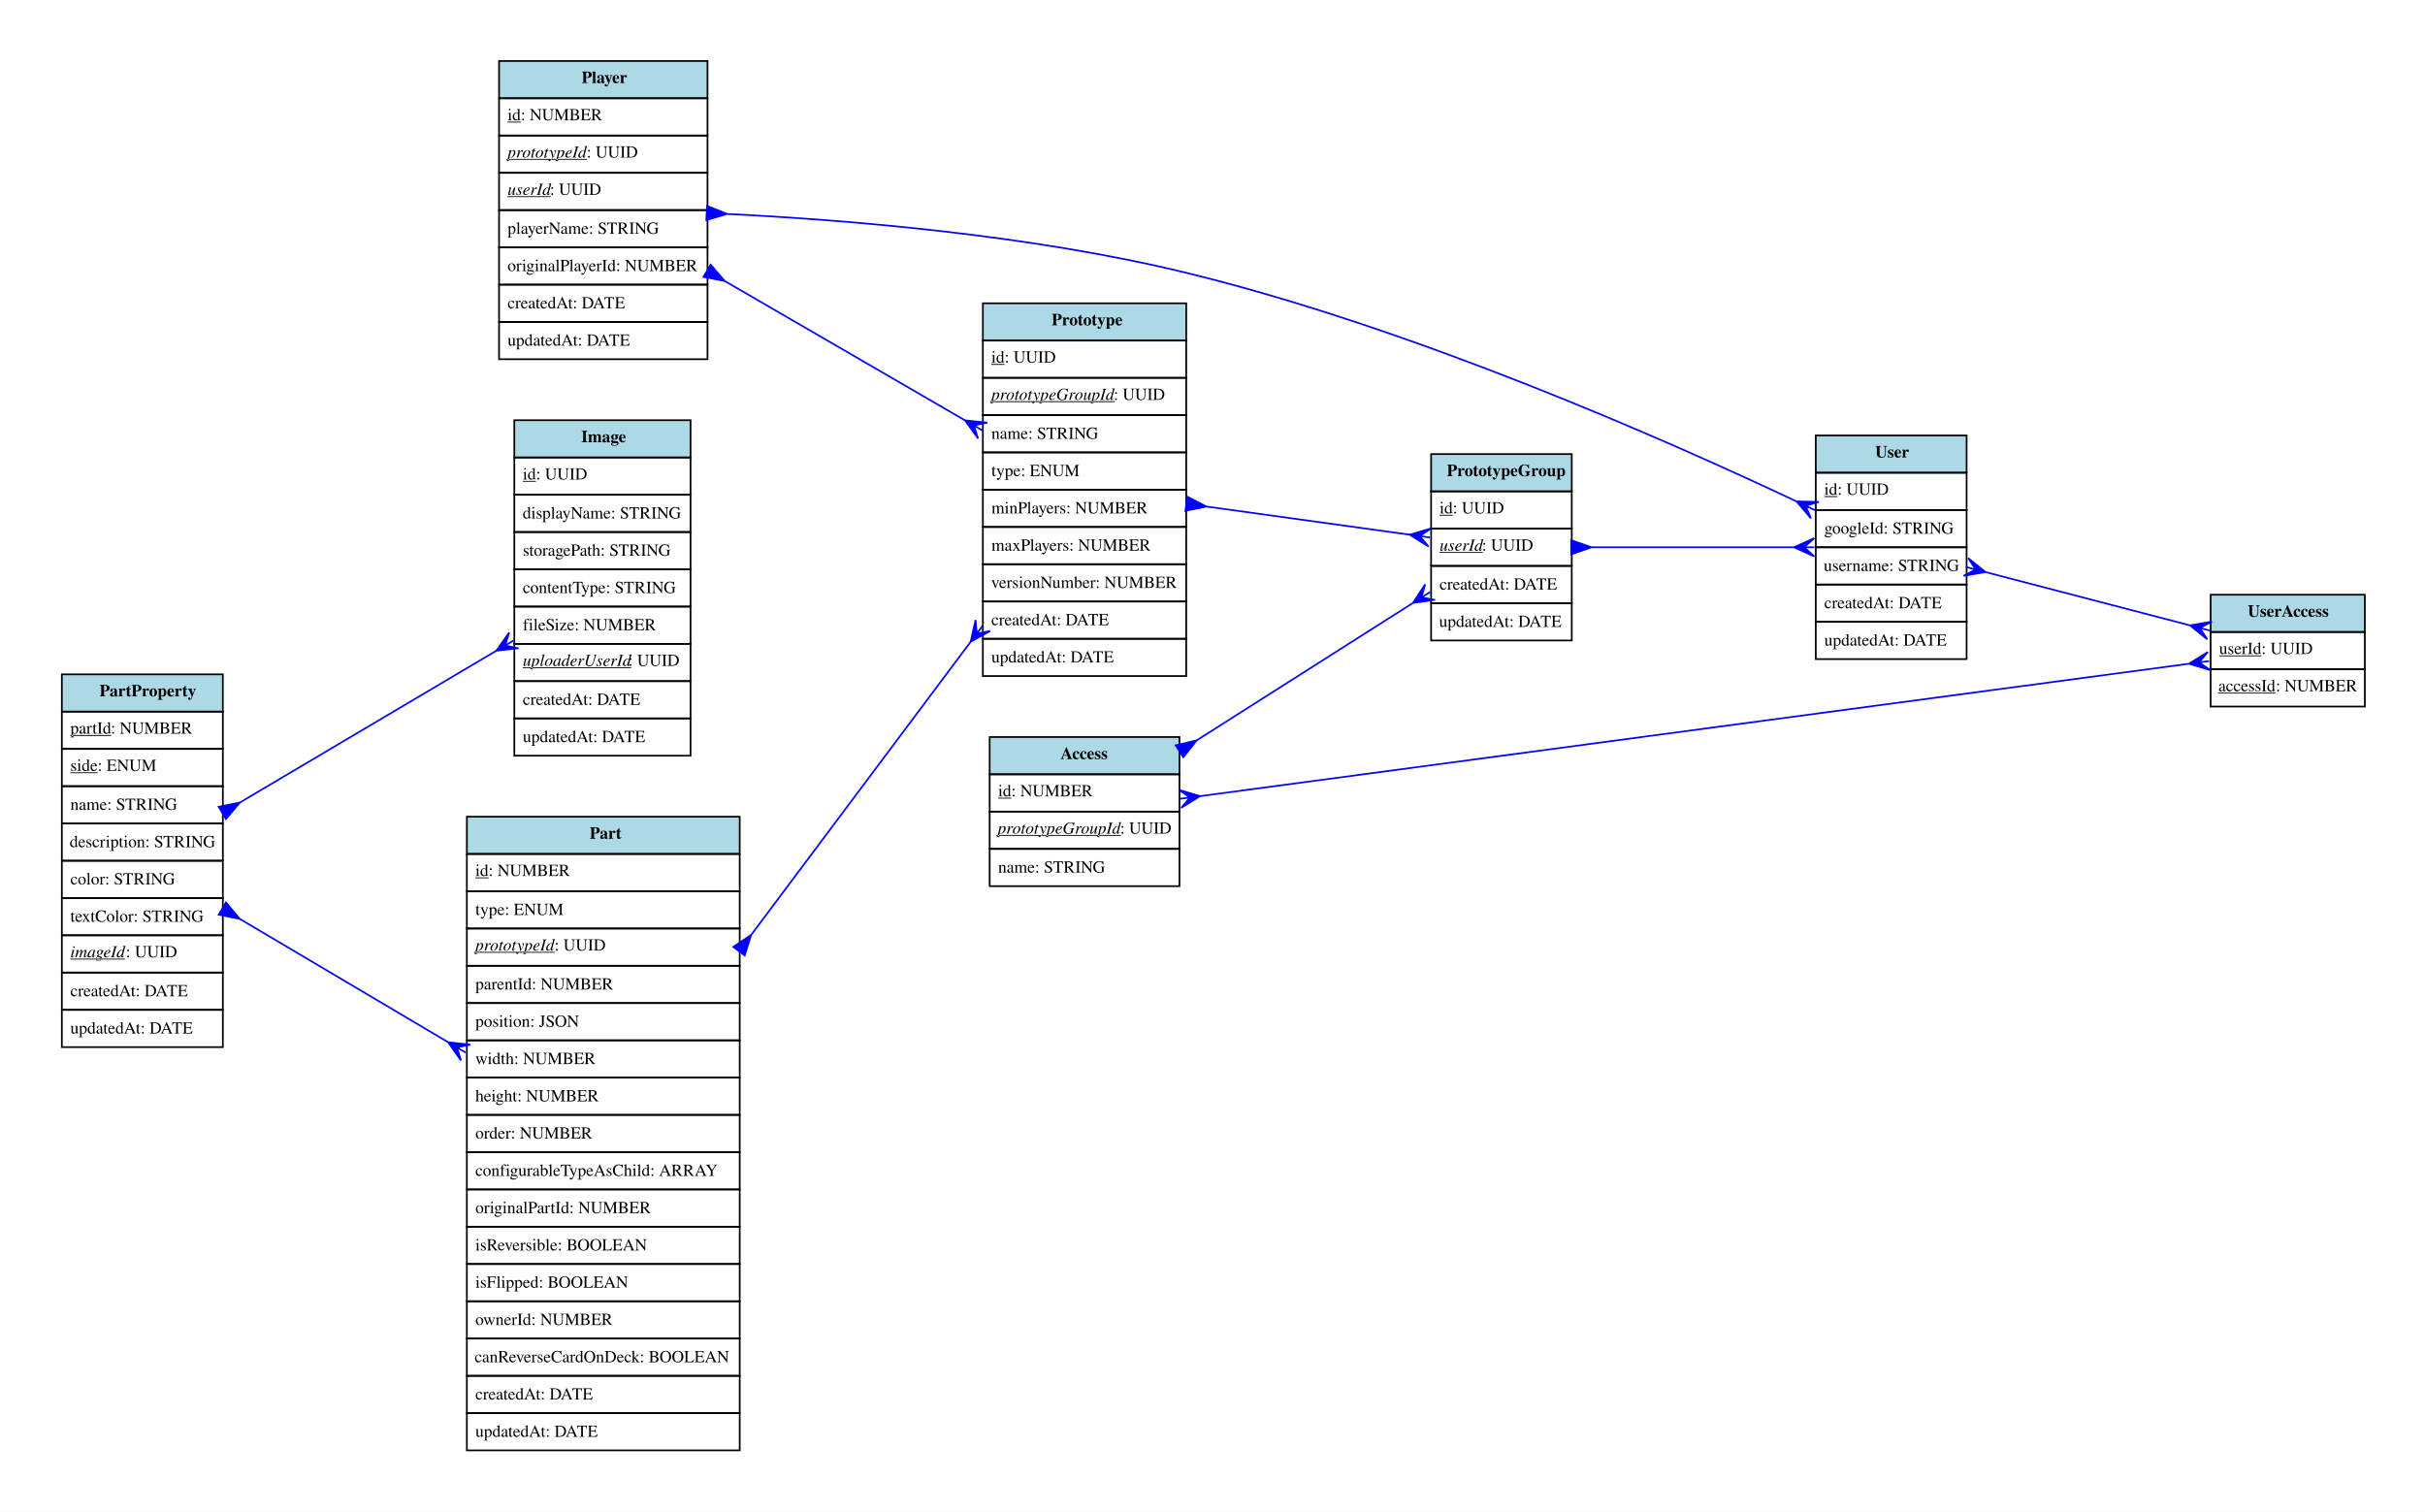
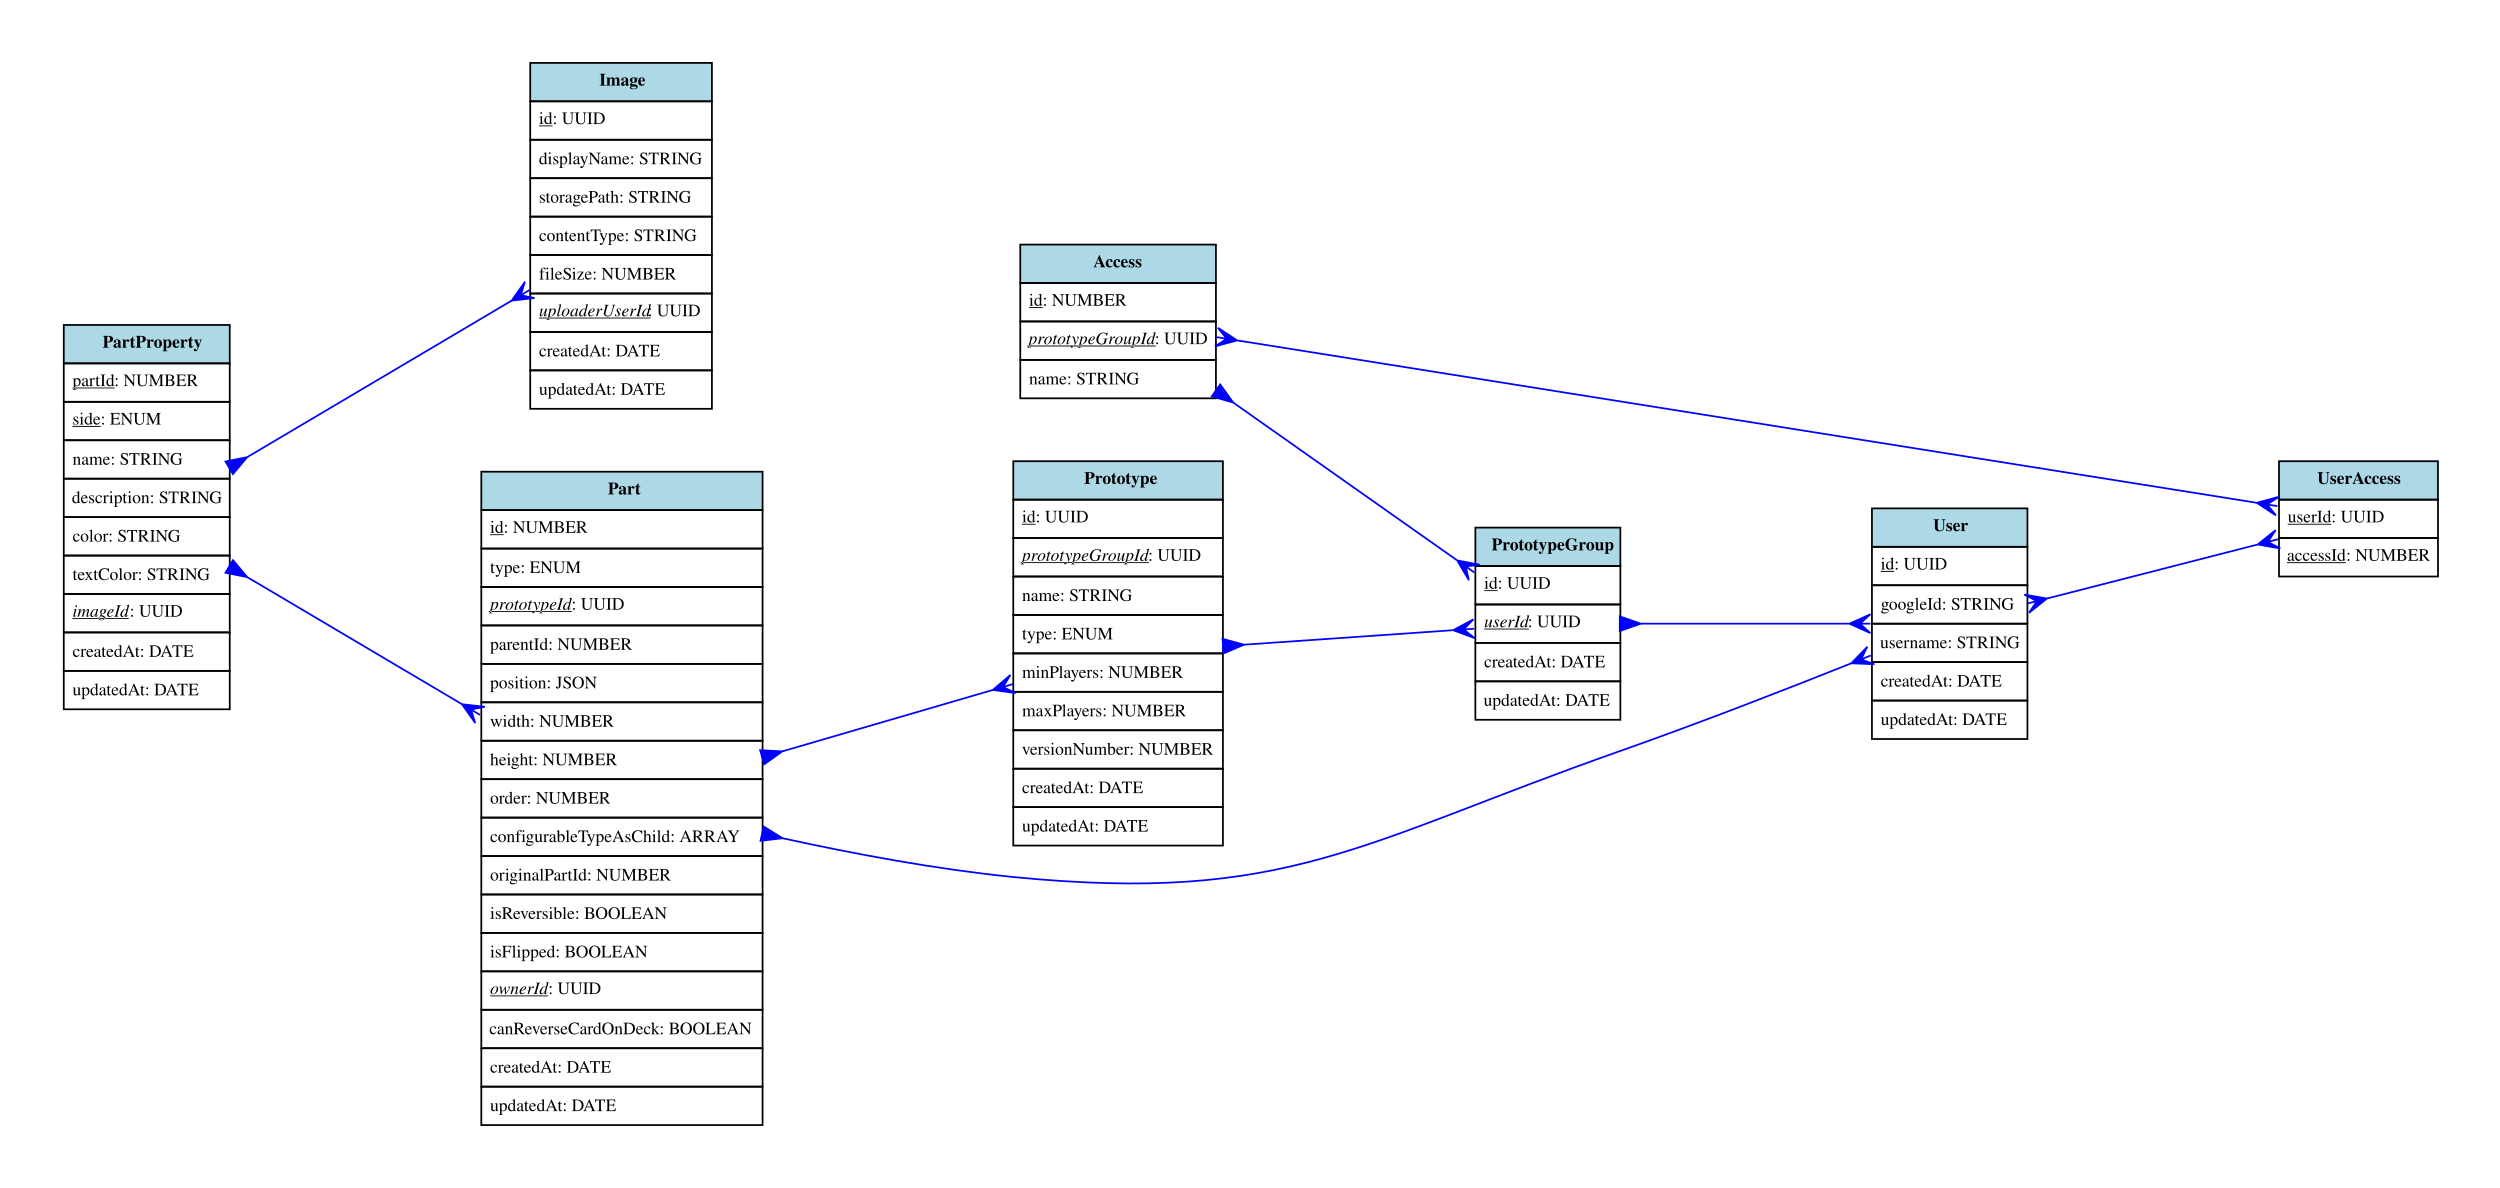
- <svg xmlns="http://www.w3.org/2000/svg" width="1431pt" height="892pt" viewBox="0.00 0.00 1431.00 892.00">
-   <g id="graph0" class="graph" transform="scale(1 1) rotate(0) translate(36 856)">
-     <polygon fill="#ffffff" stroke="transparent" points="-36,36 -36,-856 1395,-856 1395,36 -36,36" />
+ <svg xmlns="http://www.w3.org/2000/svg" width="1431pt" height="680pt" viewBox="0.00 0.00 1431.00 680.00">
+   <g id="graph0" class="graph" transform="scale(1 1) rotate(0) translate(36 644)">
+     <polygon fill="#ffffff" stroke="transparent" points="-36,36 -36,-644 1395,-644 1395,36 -36,36" />
    <g id="node1" class="node">
-       <polygon fill="#add8e6" stroke="transparent" points="1035.5,-577 1035.5,-599 1124.5,-599 1124.5,-577 1035.5,-577" />
-       <polygon fill="none" stroke="#000000" points="1035.5,-577 1035.5,-599 1124.5,-599 1124.5,-577 1035.5,-577" />
-       <text text-anchor="start" x="1070.562" y="-586" font-family="Times,serif" font-weight="bold" font-size="10.00" fill="#000000">User</text>
-       <polygon fill="none" stroke="#000000" points="1035.5,-555 1035.5,-577 1124.5,-577 1124.5,-555 1035.5,-555" />
-       <text text-anchor="start" x="1040.5" y="-564" font-family="Times,serif" text-decoration="underline" font-size="10.00" fill="#000000">id</text>
-       <text text-anchor="start" x="1048.279" y="-564" font-family="Times,serif" font-size="10.00" fill="#000000">: UUID</text>
-       <polygon fill="none" stroke="#000000" points="1035.5,-533 1035.5,-555 1124.5,-555 1124.5,-533 1035.5,-533" />
-       <text text-anchor="start" x="1040.5" y="-541" font-family="Times,serif" font-size="10.00" fill="#000000">googleId: STRING</text>
-       <polygon fill="none" stroke="#000000" points="1035.5,-511 1035.5,-533 1124.5,-533 1124.5,-511 1035.5,-511" />
-       <text text-anchor="start" x="1040.151" y="-519" font-family="Times,serif" font-size="10.00" fill="#000000">username: STRING</text>
-       <polygon fill="none" stroke="#000000" points="1035.5,-489 1035.5,-511 1124.5,-511 1124.5,-489 1035.5,-489" />
-       <text text-anchor="start" x="1040.5" y="-497" font-family="Times,serif" font-size="10.00" fill="#000000">createdAt: DATE</text>
-       <polygon fill="none" stroke="#000000" points="1035.5,-467 1035.5,-489 1124.5,-489 1124.5,-467 1035.5,-467" />
-       <text text-anchor="start" x="1040.5" y="-475" font-family="Times,serif" font-size="10.00" fill="#000000">updatedAt: DATE</text>
-     </g>
-     <g id="node9" class="node">
-       <polygon fill="#add8e6" stroke="transparent" points="1268.5,-483 1268.5,-505 1359.5,-505 1359.5,-483 1268.5,-483" />
-       <polygon fill="none" stroke="#000000" points="1268.5,-483 1268.5,-505 1359.5,-505 1359.5,-483 1268.5,-483" />
-       <text text-anchor="start" x="1290.405" y="-492" font-family="Times,serif" font-weight="bold" font-size="10.00" fill="#000000">UserAccess</text>
-       <polygon fill="none" stroke="#000000" points="1268.5,-461 1268.5,-483 1359.5,-483 1359.5,-461 1268.5,-461" />
-       <text text-anchor="start" x="1273.5" y="-470" font-family="Times,serif" text-decoration="underline" font-size="10.00" fill="#000000">userId</text>
-       <text text-anchor="start" x="1298.486" y="-470" font-family="Times,serif" font-size="10.00" fill="#000000">: UUID</text>
-       <polygon fill="none" stroke="#000000" points="1268.5,-439 1268.5,-461 1359.5,-461 1359.5,-439 1268.5,-439" />
-       <text text-anchor="start" x="1273.042" y="-448" font-family="Times,serif" text-decoration="underline" font-size="10.00" fill="#000000">accessId</text>
-       <text text-anchor="start" x="1306.905" y="-448" font-family="Times,serif" font-size="10.00" fill="#000000">: NUMBER</text>
+       <polygon fill="#add8e6" stroke="transparent" points="1035.5,-331 1035.5,-353 1124.5,-353 1124.5,-331 1035.5,-331" />
+       <polygon fill="none" stroke="#000000" points="1035.5,-331 1035.5,-353 1124.5,-353 1124.5,-331 1035.5,-331" />
+       <text text-anchor="start" x="1070.562" y="-340" font-family="Times,serif" font-weight="bold" font-size="10.00" fill="#000000">User</text>
+       <polygon fill="none" stroke="#000000" points="1035.5,-309 1035.5,-331 1124.5,-331 1124.5,-309 1035.5,-309" />
+       <text text-anchor="start" x="1040.5" y="-318" font-family="Times,serif" text-decoration="underline" font-size="10.00" fill="#000000">id</text>
+       <text text-anchor="start" x="1048.279" y="-318" font-family="Times,serif" font-size="10.00" fill="#000000">: UUID</text>
+       <polygon fill="none" stroke="#000000" points="1035.5,-287 1035.5,-309 1124.5,-309 1124.5,-287 1035.5,-287" />
+       <text text-anchor="start" x="1040.5" y="-295" font-family="Times,serif" font-size="10.00" fill="#000000">googleId: STRING</text>
+       <polygon fill="none" stroke="#000000" points="1035.5,-265 1035.5,-287 1124.5,-287 1124.5,-265 1035.5,-265" />
+       <text text-anchor="start" x="1040.151" y="-273" font-family="Times,serif" font-size="10.00" fill="#000000">username: STRING</text>
+       <polygon fill="none" stroke="#000000" points="1035.5,-243 1035.5,-265 1124.5,-265 1124.5,-243 1035.5,-243" />
+       <text text-anchor="start" x="1040.5" y="-251" font-family="Times,serif" font-size="10.00" fill="#000000">createdAt: DATE</text>
+       <polygon fill="none" stroke="#000000" points="1035.5,-221 1035.5,-243 1124.5,-243 1124.5,-221 1035.5,-221" />
+       <text text-anchor="start" x="1040.5" y="-229" font-family="Times,serif" font-size="10.00" fill="#000000">updatedAt: DATE</text>
+     </g>
+     <g id="node8" class="node">
+       <polygon fill="#add8e6" stroke="transparent" points="1268.5,-358 1268.5,-380 1359.5,-380 1359.5,-358 1268.5,-358" />
+       <polygon fill="none" stroke="#000000" points="1268.5,-358 1268.5,-380 1359.5,-380 1359.5,-358 1268.5,-358" />
+       <text text-anchor="start" x="1290.405" y="-367" font-family="Times,serif" font-weight="bold" font-size="10.00" fill="#000000">UserAccess</text>
+       <polygon fill="none" stroke="#000000" points="1268.5,-336 1268.5,-358 1359.5,-358 1359.5,-336 1268.5,-336" />
+       <text text-anchor="start" x="1273.5" y="-345" font-family="Times,serif" text-decoration="underline" font-size="10.00" fill="#000000">userId</text>
+       <text text-anchor="start" x="1298.486" y="-345" font-family="Times,serif" font-size="10.00" fill="#000000">: UUID</text>
+       <polygon fill="none" stroke="#000000" points="1268.5,-314 1268.5,-336 1359.5,-336 1359.5,-314 1268.5,-314" />
+       <text text-anchor="start" x="1273.042" y="-323" font-family="Times,serif" text-decoration="underline" font-size="10.00" fill="#000000">accessId</text>
+       <text text-anchor="start" x="1306.905" y="-323" font-family="Times,serif" font-size="10.00" fill="#000000">: NUMBER</text>
    </g>
    <g id="edge1" class="edge">
-       <path fill="none" stroke="#0000ff" d="M1135.891,-518.3C1172.237,-508.825 1219.362,-496.54 1255.936,-487.006" />
-       <polygon fill="#0000ff" stroke="#0000ff" points="1135.676,-518.356 1122.702,-516.157 1129.87,-519.869 1124.064,-521.383 1124.064,-521.383 1124.064,-521.383 1129.87,-519.869 1125.427,-526.608 1135.676,-518.356 1135.676,-518.356" />
-       <polygon fill="#0000ff" stroke="#0000ff" points="1256.292,-486.913 1269.266,-489.111 1262.098,-485.4 1267.904,-483.886 1267.904,-483.886 1267.904,-483.886 1262.098,-485.4 1266.542,-478.661 1256.292,-486.913 1256.292,-486.913" />
+       <path fill="none" stroke="#0000ff" d="M1135.891,-301.459C1172.237,-310.779 1219.362,-322.862 1255.936,-332.24" />
+       <polygon fill="#0000ff" stroke="#0000ff" points="1135.688,-301.407 1125.406,-293.196 1129.876,-299.917 1124.064,-298.427 1124.064,-298.427 1124.064,-298.427 1129.876,-299.917 1122.723,-303.658 1135.688,-301.407 1135.688,-301.407" />
+       <polygon fill="#0000ff" stroke="#0000ff" points="1256.28,-332.328 1266.563,-340.539 1262.092,-333.818 1267.904,-335.309 1267.904,-335.309 1267.904,-335.309 1262.092,-333.818 1269.245,-330.078 1256.28,-332.328 1256.28,-332.328" />
    </g>
    <g id="node2" class="node">
-       <polygon fill="#add8e6" stroke="transparent" points="808.5,-566 808.5,-588 891.5,-588 891.5,-566 808.5,-566" />
-       <polygon fill="none" stroke="#000000" points="808.5,-566 808.5,-588 891.5,-588 891.5,-566 808.5,-566" />
-       <text text-anchor="start" x="817.784" y="-575" font-family="Times,serif" font-weight="bold" font-size="10.00" fill="#000000">PrototypeGroup</text>
-       <polygon fill="none" stroke="#000000" points="808.5,-544 808.5,-566 891.5,-566 891.5,-544 808.5,-544" />
-       <text text-anchor="start" x="813.5" y="-553" font-family="Times,serif" text-decoration="underline" font-size="10.00" fill="#000000">id</text>
-       <text text-anchor="start" x="821.279" y="-553" font-family="Times,serif" font-size="10.00" fill="#000000">: UUID</text>
-       <polygon fill="none" stroke="#000000" points="808.5,-522 808.5,-544 891.5,-544 891.5,-522 808.5,-522" />
-       <text text-anchor="start" x="813.5" y="-531" font-family="Times,serif" font-style="italic" text-decoration="underline" font-size="10.00" fill="#000000">userId</text>
-       <text text-anchor="start" x="838.486" y="-531" font-family="Times,serif" font-size="10.00" fill="#000000">: UUID</text>
-       <polygon fill="none" stroke="#000000" points="808.5,-500 808.5,-522 891.5,-522 891.5,-500 808.5,-500" />
-       <text text-anchor="start" x="813.5" y="-508" font-family="Times,serif" font-size="10.00" fill="#000000">createdAt: DATE</text>
-       <polygon fill="none" stroke="#000000" points="808.5,-478 808.5,-500 891.5,-500 891.5,-478 808.5,-478" />
-       <text text-anchor="start" x="813.205" y="-486" font-family="Times,serif" font-size="10.00" fill="#000000">updatedAt: DATE</text>
+       <polygon fill="#add8e6" stroke="transparent" points="808.5,-320 808.5,-342 891.5,-342 891.5,-320 808.5,-320" />
+       <polygon fill="none" stroke="#000000" points="808.5,-320 808.5,-342 891.5,-342 891.5,-320 808.5,-320" />
+       <text text-anchor="start" x="817.784" y="-329" font-family="Times,serif" font-weight="bold" font-size="10.00" fill="#000000">PrototypeGroup</text>
+       <polygon fill="none" stroke="#000000" points="808.5,-298 808.5,-320 891.5,-320 891.5,-298 808.5,-298" />
+       <text text-anchor="start" x="813.5" y="-307" font-family="Times,serif" text-decoration="underline" font-size="10.00" fill="#000000">id</text>
+       <text text-anchor="start" x="821.279" y="-307" font-family="Times,serif" font-size="10.00" fill="#000000">: UUID</text>
+       <polygon fill="none" stroke="#000000" points="808.5,-276 808.5,-298 891.5,-298 891.5,-276 808.5,-276" />
+       <text text-anchor="start" x="813.5" y="-285" font-family="Times,serif" font-style="italic" text-decoration="underline" font-size="10.00" fill="#000000">userId</text>
+       <text text-anchor="start" x="838.486" y="-285" font-family="Times,serif" font-size="10.00" fill="#000000">: UUID</text>
+       <polygon fill="none" stroke="#000000" points="808.5,-254 808.5,-276 891.5,-276 891.5,-254 808.5,-254" />
+       <text text-anchor="start" x="813.5" y="-262" font-family="Times,serif" font-size="10.00" fill="#000000">createdAt: DATE</text>
+       <polygon fill="none" stroke="#000000" points="808.5,-232 808.5,-254 891.5,-254 891.5,-232 808.5,-232" />
+       <text text-anchor="start" x="813.205" y="-240" font-family="Times,serif" font-size="10.00" fill="#000000">updatedAt: DATE</text>
    </g>
    <g id="edge3" class="edge">
-       <path fill="none" stroke="#0000ff" d="M903.322,-533C939.025,-533 985.827,-533 1022.219,-533" />
-       <polygon fill="#0000ff" stroke="#0000ff" points="891.151,-528.8 903.151,-533 891.151,-537.2 891.151,-528.8" />
-       <polygon fill="#0000ff" stroke="#0000ff" points="1022.622,-533 1034.622,-538.4 1028.622,-533 1034.622,-533 1034.622,-533 1034.622,-533 1028.622,-533 1034.621,-527.6 1022.622,-533 1022.622,-533" />
+       <path fill="none" stroke="#0000ff" d="M903.322,-287C939.025,-287 985.827,-287 1022.219,-287" />
+       <polygon fill="#0000ff" stroke="#0000ff" points="891.151,-282.8 903.151,-287 891.151,-291.2 891.151,-282.8" />
+       <polygon fill="#0000ff" stroke="#0000ff" points="1022.622,-287 1034.622,-292.4 1028.622,-287 1034.622,-287 1034.622,-287 1034.622,-287 1028.622,-287 1034.621,-281.6 1022.622,-287 1022.622,-287" />
    </g>
    <g id="node3" class="node">
-       <polygon fill="#add8e6" stroke="transparent" points="548,-399 548,-421 660,-421 660,-399 548,-399" />
-       <polygon fill="none" stroke="#000000" points="548,-399 548,-421 660,-421 660,-399 548,-399" />
-       <text text-anchor="start" x="589.843" y="-408" font-family="Times,serif" font-weight="bold" font-size="10.00" fill="#000000">Access</text>
-       <polygon fill="none" stroke="#000000" points="548,-377 548,-399 660,-399 660,-377 548,-377" />
-       <text text-anchor="start" x="553" y="-386" font-family="Times,serif" text-decoration="underline" font-size="10.00" fill="#000000">id</text>
-       <text text-anchor="start" x="560.779" y="-386" font-family="Times,serif" font-size="10.00" fill="#000000">: NUMBER</text>
-       <polygon fill="none" stroke="#000000" points="548,-355 548,-377 660,-377 660,-355 548,-355" />
-       <text text-anchor="start" x="552.766" y="-364" font-family="Times,serif" font-style="italic" text-decoration="underline" font-size="10.00" fill="#000000">prototypeGroupId</text>
-       <text text-anchor="start" x="624.969" y="-364" font-family="Times,serif" font-size="10.00" fill="#000000">: UUID</text>
-       <polygon fill="none" stroke="#000000" points="548,-333 548,-355 660,-355 660,-333 548,-333" />
-       <text text-anchor="start" x="553" y="-341" font-family="Times,serif" font-size="10.00" fill="#000000">name: STRING</text>
+       <polygon fill="#add8e6" stroke="transparent" points="548,-482 548,-504 660,-504 660,-482 548,-482" />
+       <polygon fill="none" stroke="#000000" points="548,-482 548,-504 660,-504 660,-482 548,-482" />
+       <text text-anchor="start" x="589.843" y="-491" font-family="Times,serif" font-weight="bold" font-size="10.00" fill="#000000">Access</text>
+       <polygon fill="none" stroke="#000000" points="548,-460 548,-482 660,-482 660,-460 548,-460" />
+       <text text-anchor="start" x="553" y="-469" font-family="Times,serif" text-decoration="underline" font-size="10.00" fill="#000000">id</text>
+       <text text-anchor="start" x="560.779" y="-469" font-family="Times,serif" font-size="10.00" fill="#000000">: NUMBER</text>
+       <polygon fill="none" stroke="#000000" points="548,-438 548,-460 660,-460 660,-438 548,-438" />
+       <text text-anchor="start" x="552.766" y="-447" font-family="Times,serif" font-style="italic" text-decoration="underline" font-size="10.00" fill="#000000">prototypeGroupId</text>
+       <text text-anchor="start" x="624.969" y="-447" font-family="Times,serif" font-size="10.00" fill="#000000">: UUID</text>
+       <polygon fill="none" stroke="#000000" points="548,-416 548,-438 660,-438 660,-416 548,-416" />
+       <text text-anchor="start" x="553" y="-424" font-family="Times,serif" font-size="10.00" fill="#000000">name: STRING</text>
    </g>
    <g id="edge4" class="edge">
-       <path fill="none" stroke="#0000ff" d="M670.303,-419.132C710.193,-444.479 760.251,-476.288 797.312,-499.838" />
-       <polygon fill="#0000ff" stroke="#0000ff" points="662.268,-409.049 670.143,-419.03 657.762,-416.139 662.268,-409.049" />
-       <polygon fill="#0000ff" stroke="#0000ff" points="797.758,-500.121 804.99,-511.114 802.822,-503.339 807.886,-506.557 807.886,-506.557 807.886,-506.557 802.822,-503.339 810.782,-501.999 797.758,-500.121 797.758,-500.121" />
+       <path fill="none" stroke="#0000ff" d="M670.026,-413.472C710.124,-385.216 760.575,-349.664 797.767,-323.455" />
+       <polygon fill="#0000ff" stroke="#0000ff" points="657.596,-417.094 669.824,-413.615 662.434,-423.96 657.596,-417.094" />
+       <polygon fill="#0000ff" stroke="#0000ff" points="798.077,-323.237 810.996,-320.739 802.981,-319.781 807.886,-316.325 807.886,-316.325 807.886,-316.325 802.981,-319.781 804.775,-311.911 798.077,-323.237 798.077,-323.237" />
    </g>
    <g id="edge2" class="edge">
-       <path fill="none" stroke="#0000ff" d="M672.345,-386.151C811.545,-404.79 1125.72,-446.857 1255.614,-464.249" />
-       <polygon fill="#0000ff" stroke="#0000ff" points="672.16,-386.127 660.983,-379.182 666.213,-385.33 660.266,-384.534 660.266,-384.534 660.266,-384.534 666.213,-385.33 659.55,-389.886 672.16,-386.127 672.16,-386.127" />
-       <polygon fill="#0000ff" stroke="#0000ff" points="1255.703,-464.261 1266.88,-471.206 1261.65,-465.057 1267.597,-465.854 1267.597,-465.854 1267.597,-465.854 1261.65,-465.057 1268.313,-460.501 1255.703,-464.261 1255.703,-464.261" />
+       <path fill="none" stroke="#0000ff" d="M672.345,-449.115C811.545,-426.945 1125.72,-376.907 1255.614,-356.219" />
+       <polygon fill="#0000ff" stroke="#0000ff" points="672.117,-449.151 659.417,-445.706 666.192,-450.095 660.266,-451.039 660.266,-451.039 660.266,-451.039 666.192,-450.095 661.116,-456.371 672.117,-449.151 672.117,-449.151" />
+       <polygon fill="#0000ff" stroke="#0000ff" points="1255.746,-356.198 1268.446,-359.644 1261.671,-355.255 1267.597,-354.311 1267.597,-354.311 1267.597,-354.311 1261.671,-355.255 1266.747,-348.978 1255.746,-356.198 1255.746,-356.198" />
    </g>
    <g id="node4" class="node">
      <polygon fill="#add8e6" stroke="transparent" points="267.5,-586 267.5,-608 371.5,-608 371.5,-586 267.5,-586" />
      <polygon fill="none" stroke="#000000" points="267.5,-586 267.5,-608 371.5,-608 371.5,-586 267.5,-586" />
      <text text-anchor="start" x="307.007" y="-595" font-family="Times,serif" font-weight="bold" font-size="10.00" fill="#000000">Image</text>
      <polygon fill="none" stroke="#000000" points="267.5,-564 267.5,-586 371.5,-586 371.5,-564 267.5,-564" />
      <text text-anchor="start" x="272.5" y="-573" font-family="Times,serif" text-decoration="underline" font-size="10.00" fill="#000000">id</text>
      <text text-anchor="start" x="280.279" y="-573" font-family="Times,serif" font-size="10.00" fill="#000000">: UUID</text>
      <polygon fill="none" stroke="#000000" points="267.5,-542 267.5,-564 371.5,-564 371.5,-542 267.5,-542" />
      <text text-anchor="start" x="272.428" y="-550" font-family="Times,serif" font-size="10.00" fill="#000000">displayName: STRING</text>
      <polygon fill="none" stroke="#000000" points="267.5,-520 267.5,-542 371.5,-542 371.5,-520 267.5,-520" />
      <text text-anchor="start" x="272.5" y="-528" font-family="Times,serif" font-size="10.00" fill="#000000">storagePath: STRING</text>
      <polygon fill="none" stroke="#000000" points="267.5,-498 267.5,-520 371.5,-520 371.5,-498 267.5,-498" />
      <text text-anchor="start" x="272.5" y="-506" font-family="Times,serif" font-size="10.00" fill="#000000">contentType: STRING</text>
      <polygon fill="none" stroke="#000000" points="267.5,-476 267.5,-498 371.5,-498 371.5,-476 267.5,-476" />
      <text text-anchor="start" x="272.5" y="-484" font-family="Times,serif" font-size="10.00" fill="#000000">fileSize: NUMBER</text>
      <polygon fill="none" stroke="#000000" points="267.5,-454 267.5,-476 371.5,-476 371.5,-454 267.5,-454" />
      <text text-anchor="start" x="272.5" y="-463" font-family="Times,serif" font-style="italic" text-decoration="underline" font-size="10.00" fill="#000000">uploaderUserId</text>
      <text text-anchor="start" x="334.691" y="-463" font-family="Times,serif" font-size="10.00" fill="#000000">: UUID</text>
      <polygon fill="none" stroke="#000000" points="267.5,-432 267.5,-454 371.5,-454 371.5,-432 267.5,-432" />
      <text text-anchor="start" x="272.5" y="-440" font-family="Times,serif" font-size="10.00" fill="#000000">createdAt: DATE</text>
      <polygon fill="none" stroke="#000000" points="267.5,-410 267.5,-432 371.5,-432 371.5,-410 267.5,-410" />
      <text text-anchor="start" x="272.5" y="-418" font-family="Times,serif" font-size="10.00" fill="#000000">updatedAt: DATE</text>
    </g>
    <g id="node5" class="node">
-       <polygon fill="#add8e6" stroke="transparent" points="544,-655 544,-677 664,-677 664,-655 544,-655" />
-       <polygon fill="none" stroke="#000000" points="544,-655 544,-677 664,-677 664,-655 544,-655" />
-       <text text-anchor="start" x="584.558" y="-664" font-family="Times,serif" font-weight="bold" font-size="10.00" fill="#000000">Prototype</text>
-       <polygon fill="none" stroke="#000000" points="544,-633 544,-655 664,-655 664,-633 544,-633" />
-       <text text-anchor="start" x="549" y="-642" font-family="Times,serif" text-decoration="underline" font-size="10.00" fill="#000000">id</text>
-       <text text-anchor="start" x="556.779" y="-642" font-family="Times,serif" font-size="10.00" fill="#000000">: UUID</text>
-       <polygon fill="none" stroke="#000000" points="544,-611 544,-633 664,-633 664,-611 544,-611" />
-       <text text-anchor="start" x="549" y="-620" font-family="Times,serif" font-style="italic" text-decoration="underline" font-size="10.00" fill="#000000">prototypeGroupId</text>
-       <text text-anchor="start" x="621.203" y="-620" font-family="Times,serif" font-size="10.00" fill="#000000">: UUID</text>
-       <polygon fill="none" stroke="#000000" points="544,-589 544,-611 664,-611 664,-589 544,-589" />
-       <text text-anchor="start" x="549" y="-597" font-family="Times,serif" font-size="10.00" fill="#000000">name: STRING</text>
-       <polygon fill="none" stroke="#000000" points="544,-567 544,-589 664,-589 664,-567 544,-567" />
-       <text text-anchor="start" x="549" y="-575" font-family="Times,serif" font-size="10.00" fill="#000000">type: ENUM</text>
-       <polygon fill="none" stroke="#000000" points="544,-545 544,-567 664,-567 664,-545 544,-545" />
-       <text text-anchor="start" x="549" y="-553" font-family="Times,serif" font-size="10.00" fill="#000000">minPlayers: NUMBER</text>
-       <polygon fill="none" stroke="#000000" points="544,-523 544,-545 664,-545 664,-523 544,-523" />
-       <text text-anchor="start" x="549" y="-531" font-family="Times,serif" font-size="10.00" fill="#000000">maxPlayers: NUMBER</text>
-       <polygon fill="none" stroke="#000000" points="544,-501 544,-523 664,-523 664,-501 544,-501" />
-       <text text-anchor="start" x="548.872" y="-509" font-family="Times,serif" font-size="10.00" fill="#000000">versionNumber: NUMBER</text>
-       <polygon fill="none" stroke="#000000" points="544,-479 544,-501 664,-501 664,-479 544,-479" />
-       <text text-anchor="start" x="549" y="-487" font-family="Times,serif" font-size="10.00" fill="#000000">createdAt: DATE</text>
-       <polygon fill="none" stroke="#000000" points="544,-457 544,-479 664,-479 664,-457 544,-457" />
-       <text text-anchor="start" x="549" y="-465" font-family="Times,serif" font-size="10.00" fill="#000000">updatedAt: DATE</text>
+       <polygon fill="#add8e6" stroke="transparent" points="544,-358 544,-380 664,-380 664,-358 544,-358" />
+       <polygon fill="none" stroke="#000000" points="544,-358 544,-380 664,-380 664,-358 544,-358" />
+       <text text-anchor="start" x="584.558" y="-367" font-family="Times,serif" font-weight="bold" font-size="10.00" fill="#000000">Prototype</text>
+       <polygon fill="none" stroke="#000000" points="544,-336 544,-358 664,-358 664,-336 544,-336" />
+       <text text-anchor="start" x="549" y="-345" font-family="Times,serif" text-decoration="underline" font-size="10.00" fill="#000000">id</text>
+       <text text-anchor="start" x="556.779" y="-345" font-family="Times,serif" font-size="10.00" fill="#000000">: UUID</text>
+       <polygon fill="none" stroke="#000000" points="544,-314 544,-336 664,-336 664,-314 544,-314" />
+       <text text-anchor="start" x="549" y="-323" font-family="Times,serif" font-style="italic" text-decoration="underline" font-size="10.00" fill="#000000">prototypeGroupId</text>
+       <text text-anchor="start" x="621.203" y="-323" font-family="Times,serif" font-size="10.00" fill="#000000">: UUID</text>
+       <polygon fill="none" stroke="#000000" points="544,-292 544,-314 664,-314 664,-292 544,-292" />
+       <text text-anchor="start" x="549" y="-300" font-family="Times,serif" font-size="10.00" fill="#000000">name: STRING</text>
+       <polygon fill="none" stroke="#000000" points="544,-270 544,-292 664,-292 664,-270 544,-270" />
+       <text text-anchor="start" x="549" y="-278" font-family="Times,serif" font-size="10.00" fill="#000000">type: ENUM</text>
+       <polygon fill="none" stroke="#000000" points="544,-248 544,-270 664,-270 664,-248 544,-248" />
+       <text text-anchor="start" x="549" y="-256" font-family="Times,serif" font-size="10.00" fill="#000000">minPlayers: NUMBER</text>
+       <polygon fill="none" stroke="#000000" points="544,-226 544,-248 664,-248 664,-226 544,-226" />
+       <text text-anchor="start" x="549" y="-234" font-family="Times,serif" font-size="10.00" fill="#000000">maxPlayers: NUMBER</text>
+       <polygon fill="none" stroke="#000000" points="544,-204 544,-226 664,-226 664,-204 544,-204" />
+       <text text-anchor="start" x="548.872" y="-212" font-family="Times,serif" font-size="10.00" fill="#000000">versionNumber: NUMBER</text>
+       <polygon fill="none" stroke="#000000" points="544,-182 544,-204 664,-204 664,-182 544,-182" />
+       <text text-anchor="start" x="549" y="-190" font-family="Times,serif" font-size="10.00" fill="#000000">createdAt: DATE</text>
+       <polygon fill="none" stroke="#000000" points="544,-160 544,-182 664,-182 664,-160 544,-160" />
+       <text text-anchor="start" x="549" y="-168" font-family="Times,serif" font-size="10.00" fill="#000000">updatedAt: DATE</text>
    </g>
    <g id="edge5" class="edge">
-       <path fill="none" stroke="#0000ff" d="M676.134,-557.01C714.442,-551.705 760.723,-545.295 795.828,-540.433" />
-       <polygon fill="#0000ff" stroke="#0000ff" points="663.48,-554.522 675.943,-557.036 664.632,-562.843 663.48,-554.522" />
-       <polygon fill="#0000ff" stroke="#0000ff" points="795.861,-540.429 808.489,-544.131 801.804,-539.606 807.748,-538.782 807.748,-538.782 807.748,-538.782 801.804,-539.606 807.007,-533.433 795.861,-540.429 795.861,-540.429" />
+       <path fill="none" stroke="#0000ff" d="M676.134,-274.995C714.275,-277.636 760.319,-280.825 795.368,-283.252" />
+       <polygon fill="#0000ff" stroke="#0000ff" points="664.346,-269.969 676.027,-274.988 663.766,-278.349 664.346,-269.969" />
+       <polygon fill="#0000ff" stroke="#0000ff" points="795.777,-283.28 807.375,-289.496 801.762,-283.694 807.748,-284.109 807.748,-284.109 807.748,-284.109 801.762,-283.694 808.121,-278.722 795.777,-283.28 795.777,-283.28" />
    </g>
    <g id="node6" class="node">
      <polygon fill="#add8e6" stroke="transparent" points="239.5,-352 239.5,-374 400.5,-374 400.5,-352 239.5,-352" />
      <polygon fill="none" stroke="#000000" points="239.5,-352 239.5,-374 400.5,-374 400.5,-352 239.5,-352" />
      <text text-anchor="start" x="311.947" y="-361" font-family="Times,serif" font-weight="bold" font-size="10.00" fill="#000000">Part</text>
      <polygon fill="none" stroke="#000000" points="239.5,-330 239.5,-352 400.5,-352 400.5,-330 239.5,-330" />
      <text text-anchor="start" x="244.5" y="-339" font-family="Times,serif" text-decoration="underline" font-size="10.00" fill="#000000">id</text>
      <text text-anchor="start" x="252.279" y="-339" font-family="Times,serif" font-size="10.00" fill="#000000">: NUMBER</text>
      <polygon fill="none" stroke="#000000" points="239.5,-308 239.5,-330 400.5,-330 400.5,-308 239.5,-308" />
      <text text-anchor="start" x="244.5" y="-316" font-family="Times,serif" font-size="10.00" fill="#000000">type: ENUM</text>
      <polygon fill="none" stroke="#000000" points="239.5,-286 239.5,-308 400.5,-308 400.5,-286 239.5,-286" />
      <text text-anchor="start" x="244.5" y="-295" font-family="Times,serif" font-style="italic" text-decoration="underline" font-size="10.00" fill="#000000">prototypeId</text>
      <text text-anchor="start" x="291.155" y="-295" font-family="Times,serif" font-size="10.00" fill="#000000">: UUID</text>
      <polygon fill="none" stroke="#000000" points="239.5,-264 239.5,-286 400.5,-286 400.5,-264 239.5,-264" />
      <text text-anchor="start" x="244.5" y="-272" font-family="Times,serif" font-size="10.00" fill="#000000">parentId: NUMBER</text>
      <polygon fill="none" stroke="#000000" points="239.5,-242 239.5,-264 400.5,-264 400.5,-242 239.5,-242" />
      <text text-anchor="start" x="244.5" y="-250" font-family="Times,serif" font-size="10.00" fill="#000000">position: JSON</text>
      <polygon fill="none" stroke="#000000" points="239.5,-220 239.5,-242 400.5,-242 400.5,-220 239.5,-220" />
      <text text-anchor="start" x="244.5" y="-228" font-family="Times,serif" font-size="10.00" fill="#000000">width: NUMBER</text>
      <polygon fill="none" stroke="#000000" points="239.5,-198 239.5,-220 400.5,-220 400.5,-198 239.5,-198" />
      <text text-anchor="start" x="244.5" y="-206" font-family="Times,serif" font-size="10.00" fill="#000000">height: NUMBER</text>
      <polygon fill="none" stroke="#000000" points="239.5,-176 239.5,-198 400.5,-198 400.5,-176 239.5,-176" />
      <text text-anchor="start" x="244.5" y="-184" font-family="Times,serif" font-size="10.00" fill="#000000">order: NUMBER</text>
      <polygon fill="none" stroke="#000000" points="239.5,-154 239.5,-176 400.5,-176 400.5,-154 239.5,-154" />
      <text text-anchor="start" x="244.5" y="-162" font-family="Times,serif" font-size="10.00" fill="#000000">configurableTypeAsChild: ARRAY</text>
      <polygon fill="none" stroke="#000000" points="239.5,-132 239.5,-154 400.5,-154 400.5,-132 239.5,-132" />
      <text text-anchor="start" x="244.5" y="-140" font-family="Times,serif" font-size="10.00" fill="#000000">originalPartId: NUMBER</text>
      <polygon fill="none" stroke="#000000" points="239.5,-110 239.5,-132 400.5,-132 400.5,-110 239.5,-110" />
      <text text-anchor="start" x="244.5" y="-118" font-family="Times,serif" font-size="10.00" fill="#000000">isReversible: BOOLEAN</text>
      <polygon fill="none" stroke="#000000" points="239.5,-88 239.5,-110 400.5,-110 400.5,-88 239.5,-88" />
      <text text-anchor="start" x="244.5" y="-96" font-family="Times,serif" font-size="10.00" fill="#000000">isFlipped: BOOLEAN</text>
      <polygon fill="none" stroke="#000000" points="239.5,-66 239.5,-88 400.5,-88 400.5,-66 239.5,-66" />
-       <text text-anchor="start" x="244.5" y="-74" font-family="Times,serif" font-size="10.00" fill="#000000">ownerId: NUMBER</text>
+       <text text-anchor="start" x="244.5" y="-75" font-family="Times,serif" font-style="italic" text-decoration="underline" font-size="10.00" fill="#000000">ownerId</text>
+       <text text-anchor="start" x="277.816" y="-75" font-family="Times,serif" font-size="10.00" fill="#000000">: UUID</text>
      <polygon fill="none" stroke="#000000" points="239.5,-44 239.5,-66 400.5,-66 400.5,-44 239.5,-44" />
      <text text-anchor="start" x="244.061" y="-52" font-family="Times,serif" font-size="10.00" fill="#000000">canReverseCardOnDeck: BOOLEAN</text>
      <polygon fill="none" stroke="#000000" points="239.5,-22 239.5,-44 400.5,-44 400.5,-22 239.5,-22" />
      <text text-anchor="start" x="244.5" y="-30" font-family="Times,serif" font-size="10.00" fill="#000000">createdAt: DATE</text>
      <polygon fill="none" stroke="#000000" points="239.5,0 239.5,-22 400.5,-22 400.5,0 239.5,0" />
      <text text-anchor="start" x="244.5" y="-8" font-family="Times,serif" font-size="10.00" fill="#000000">updatedAt: DATE</text>
    </g>
+     <g id="edge7" class="edge">
+       <path fill="none" stroke="#0000ff" d="M412.187,-164.136C452.423,-155.327 500.261,-146.34 544,-142 700.737,-126.446 742.421,-161.724 891,-214 936.002,-229.833 986.362,-249.435 1023.701,-264.339" />
+       <polygon fill="#0000ff" stroke="#0000ff" points="399.319,-162.697 411.945,-164.19 401.144,-170.896 399.319,-162.697" />
+       <polygon fill="#0000ff" stroke="#0000ff" points="1023.711,-264.342 1032.843,-273.817 1029.28,-266.573 1034.85,-268.804 1034.85,-268.804 1034.85,-268.804 1029.28,-266.573 1036.858,-263.791 1023.711,-264.342 1023.711,-264.342" />
+     </g>
    <g id="edge6" class="edge">
-       <path fill="none" stroke="#0000ff" d="M407.399,-304.404C449.047,-360.033 498.012,-425.435 536.657,-477.052" />
-       <polygon fill="#0000ff" stroke="#0000ff" points="403.438,-292.105 407.267,-304.229 396.713,-297.14 403.438,-292.105" />
-       <polygon fill="#0000ff" stroke="#0000ff" points="536.804,-477.248 539.673,-490.09 540.4,-482.051 543.996,-486.854 543.996,-486.854 543.996,-486.854 540.4,-482.051 548.318,-483.617 536.804,-477.248 536.804,-477.248" />
+       <path fill="none" stroke="#0000ff" d="M411.979,-213.98C451.036,-225.374 495.822,-238.44 532.312,-249.086" />
+       <polygon fill="#0000ff" stroke="#0000ff" points="401.442,-206.53 411.785,-213.923 399.089,-214.594 401.442,-206.53" />
+       <polygon fill="#0000ff" stroke="#0000ff" points="532.33,-249.091 542.337,-257.636 538.09,-250.771 543.85,-252.452 543.85,-252.452 543.85,-252.452 538.09,-250.771 545.362,-247.268 532.33,-249.091 532.33,-249.091" />
    </g>
    <g id="node7" class="node">
      <polygon fill="#add8e6" stroke="transparent" points=".5,-436 .5,-458 95.5,-458 95.5,-436 .5,-436" />
      <polygon fill="none" stroke="#000000" points=".5,-436 .5,-458 95.5,-458 95.5,-436 .5,-436" />
      <text text-anchor="start" x="22.73" y="-445" font-family="Times,serif" font-weight="bold" font-size="10.00" fill="#000000">PartProperty</text>
      <polygon fill="none" stroke="#000000" points=".5,-414 .5,-436 95.5,-436 95.5,-414 .5,-414" />
      <text text-anchor="start" x="5.5" y="-423" font-family="Times,serif" text-decoration="underline" font-size="10.00" fill="#000000">partId</text>
      <text text-anchor="start" x="29.376" y="-423" font-family="Times,serif" font-size="10.00" fill="#000000">: NUMBER</text>
      <polygon fill="none" stroke="#000000" points=".5,-392 .5,-414 95.5,-414 95.5,-392 .5,-392" />
      <text text-anchor="start" x="5.5" y="-401" font-family="Times,serif" text-decoration="underline" font-size="10.00" fill="#000000">side</text>
      <text text-anchor="start" x="21.607" y="-401" font-family="Times,serif" font-size="10.00" fill="#000000">: ENUM</text>
      <polygon fill="none" stroke="#000000" points=".5,-370 .5,-392 95.5,-392 95.5,-370 .5,-370" />
      <text text-anchor="start" x="5.5" y="-378" font-family="Times,serif" font-size="10.00" fill="#000000">name: STRING</text>
      <polygon fill="none" stroke="#000000" points=".5,-348 .5,-370 95.5,-370 95.5,-348 .5,-348" />
      <text text-anchor="start" x="5.092" y="-356" font-family="Times,serif" font-size="10.00" fill="#000000">description: STRING</text>
      <polygon fill="none" stroke="#000000" points=".5,-326 .5,-348 95.5,-348 95.5,-326 .5,-326" />
      <text text-anchor="start" x="5.5" y="-334" font-family="Times,serif" font-size="10.00" fill="#000000">color: STRING</text>
      <polygon fill="none" stroke="#000000" points=".5,-304 .5,-326 95.5,-326 95.5,-304 .5,-304" />
      <text text-anchor="start" x="5.5" y="-312" font-family="Times,serif" font-size="10.00" fill="#000000">textColor: STRING</text>
      <polygon fill="none" stroke="#000000" points=".5,-282 .5,-304 95.5,-304 95.5,-282 .5,-282" />
      <text text-anchor="start" x="5.5" y="-291" font-family="Times,serif" font-style="italic" text-decoration="underline" font-size="10.00" fill="#000000">imageId</text>
      <text text-anchor="start" x="38.265" y="-291" font-family="Times,serif" font-size="10.00" fill="#000000">: UUID</text>
      <polygon fill="none" stroke="#000000" points=".5,-260 .5,-282 95.5,-282 95.5,-260 .5,-260" />
      <text text-anchor="start" x="5.5" y="-268" font-family="Times,serif" font-size="10.00" fill="#000000">createdAt: DATE</text>
      <polygon fill="none" stroke="#000000" points=".5,-238 .5,-260 95.5,-260 95.5,-238 .5,-238" />
      <text text-anchor="start" x="5.5" y="-246" font-family="Times,serif" font-size="10.00" fill="#000000">updatedAt: DATE</text>
    </g>
-     <g id="edge8" class="edge">
+     <g id="edge9" class="edge">
      <path fill="none" stroke="#0000ff" d="M105.714,-382.458C150.18,-408.778 211.36,-444.99 256.882,-471.935" />
      <polygon fill="#0000ff" stroke="#0000ff" points="97.329,-372.614 105.517,-382.341 93.051,-379.843 97.329,-372.614" />
      <polygon fill="#0000ff" stroke="#0000ff" points="256.893,-471.942 264.469,-482.701 262.056,-474.998 267.219,-478.054 267.219,-478.054 267.219,-478.054 262.056,-474.998 269.97,-473.407 256.893,-471.942 256.893,-471.942" />
    </g>
-     <g id="edge7" class="edge">
+     <g id="edge8" class="edge">
      <path fill="none" stroke="#0000ff" d="M105.775,-313.506C141.456,-292.387 187.881,-264.907 228.343,-240.957" />
      <polygon fill="#0000ff" stroke="#0000ff" points="93.051,-316.157 105.517,-313.659 97.329,-323.386 93.051,-316.157" />
      <polygon fill="#0000ff" stroke="#0000ff" points="228.436,-240.902 241.513,-239.436 233.599,-237.846 238.762,-234.79 238.762,-234.79 238.762,-234.79 233.599,-237.846 236.012,-230.143 228.436,-240.902 228.436,-240.902" />
    </g>
-     <g id="node8" class="node">
-       <polygon fill="#add8e6" stroke="transparent" points="258.5,-798 258.5,-820 381.5,-820 381.5,-798 258.5,-798" />
-       <polygon fill="none" stroke="#000000" points="258.5,-798 258.5,-820 381.5,-820 381.5,-798 258.5,-798" />
-       <text text-anchor="start" x="307.228" y="-807" font-family="Times,serif" font-weight="bold" font-size="10.00" fill="#000000">Player</text>
-       <polygon fill="none" stroke="#000000" points="258.5,-776 258.5,-798 381.5,-798 381.5,-776 258.5,-776" />
-       <text text-anchor="start" x="263.5" y="-785" font-family="Times,serif" text-decoration="underline" font-size="10.00" fill="#000000">id</text>
-       <text text-anchor="start" x="271.279" y="-785" font-family="Times,serif" font-size="10.00" fill="#000000">: NUMBER</text>
-       <polygon fill="none" stroke="#000000" points="258.5,-754 258.5,-776 381.5,-776 381.5,-754 258.5,-754" />
-       <text text-anchor="start" x="263.5" y="-763" font-family="Times,serif" font-style="italic" text-decoration="underline" font-size="10.00" fill="#000000">prototypeId</text>
-       <text text-anchor="start" x="310.155" y="-763" font-family="Times,serif" font-size="10.00" fill="#000000">: UUID</text>
-       <polygon fill="none" stroke="#000000" points="258.5,-732 258.5,-754 381.5,-754 381.5,-732 258.5,-732" />
-       <text text-anchor="start" x="263.5" y="-741" font-family="Times,serif" font-style="italic" text-decoration="underline" font-size="10.00" fill="#000000">userId</text>
-       <text text-anchor="start" x="288.486" y="-741" font-family="Times,serif" font-size="10.00" fill="#000000">: UUID</text>
-       <polygon fill="none" stroke="#000000" points="258.5,-710 258.5,-732 381.5,-732 381.5,-710 258.5,-710" />
-       <text text-anchor="start" x="263.5" y="-718" font-family="Times,serif" font-size="10.00" fill="#000000">playerName: STRING</text>
-       <polygon fill="none" stroke="#000000" points="258.5,-688 258.5,-710 381.5,-710 381.5,-688 258.5,-688" />
-       <text text-anchor="start" x="263.484" y="-696" font-family="Times,serif" font-size="10.00" fill="#000000">originalPlayerId: NUMBER</text>
-       <polygon fill="none" stroke="#000000" points="258.5,-666 258.5,-688 381.5,-688 381.5,-666 258.5,-666" />
-       <text text-anchor="start" x="263.5" y="-674" font-family="Times,serif" font-size="10.00" fill="#000000">createdAt: DATE</text>
-       <polygon fill="none" stroke="#000000" points="258.5,-644 258.5,-666 381.5,-666 381.5,-644 258.5,-644" />
-       <text text-anchor="start" x="263.5" y="-652" font-family="Times,serif" font-size="10.00" fill="#000000">updatedAt: DATE</text>
-     </g>
-     <g id="edge10" class="edge">
-       <path fill="none" stroke="#0000ff" d="M393.275,-729.715C463.699,-726.216 572.35,-717.368 664,-695 797.524,-662.413 945.662,-597.121 1023.941,-560.152" />
-       <polygon fill="#0000ff" stroke="#0000ff" points="380.819,-726.093 393.002,-729.727 381.212,-734.484 380.819,-726.093" />
-       <polygon fill="#0000ff" stroke="#0000ff" points="1024.134,-560.06 1037.29,-559.788 1029.554,-557.486 1034.973,-554.911 1034.973,-554.911 1034.973,-554.911 1029.554,-557.486 1032.656,-550.033 1024.134,-560.06 1024.134,-560.06" />
-     </g>
-     <g id="edge9" class="edge">
-       <path fill="none" stroke="#0000ff" d="M391.662,-690.149C435.132,-664.937 490.245,-632.974 533.427,-607.93" />
-       <polygon fill="#0000ff" stroke="#0000ff" points="379.125,-692.564 391.613,-690.177 383.339,-699.831 379.125,-692.564" />
-       <polygon fill="#0000ff" stroke="#0000ff" points="533.472,-607.904 546.562,-606.555 538.662,-604.894 543.852,-601.884 543.852,-601.884 543.852,-601.884 538.662,-604.894 541.143,-597.212 533.472,-607.904 533.472,-607.904" />
-     </g>
  </g>
</svg>
